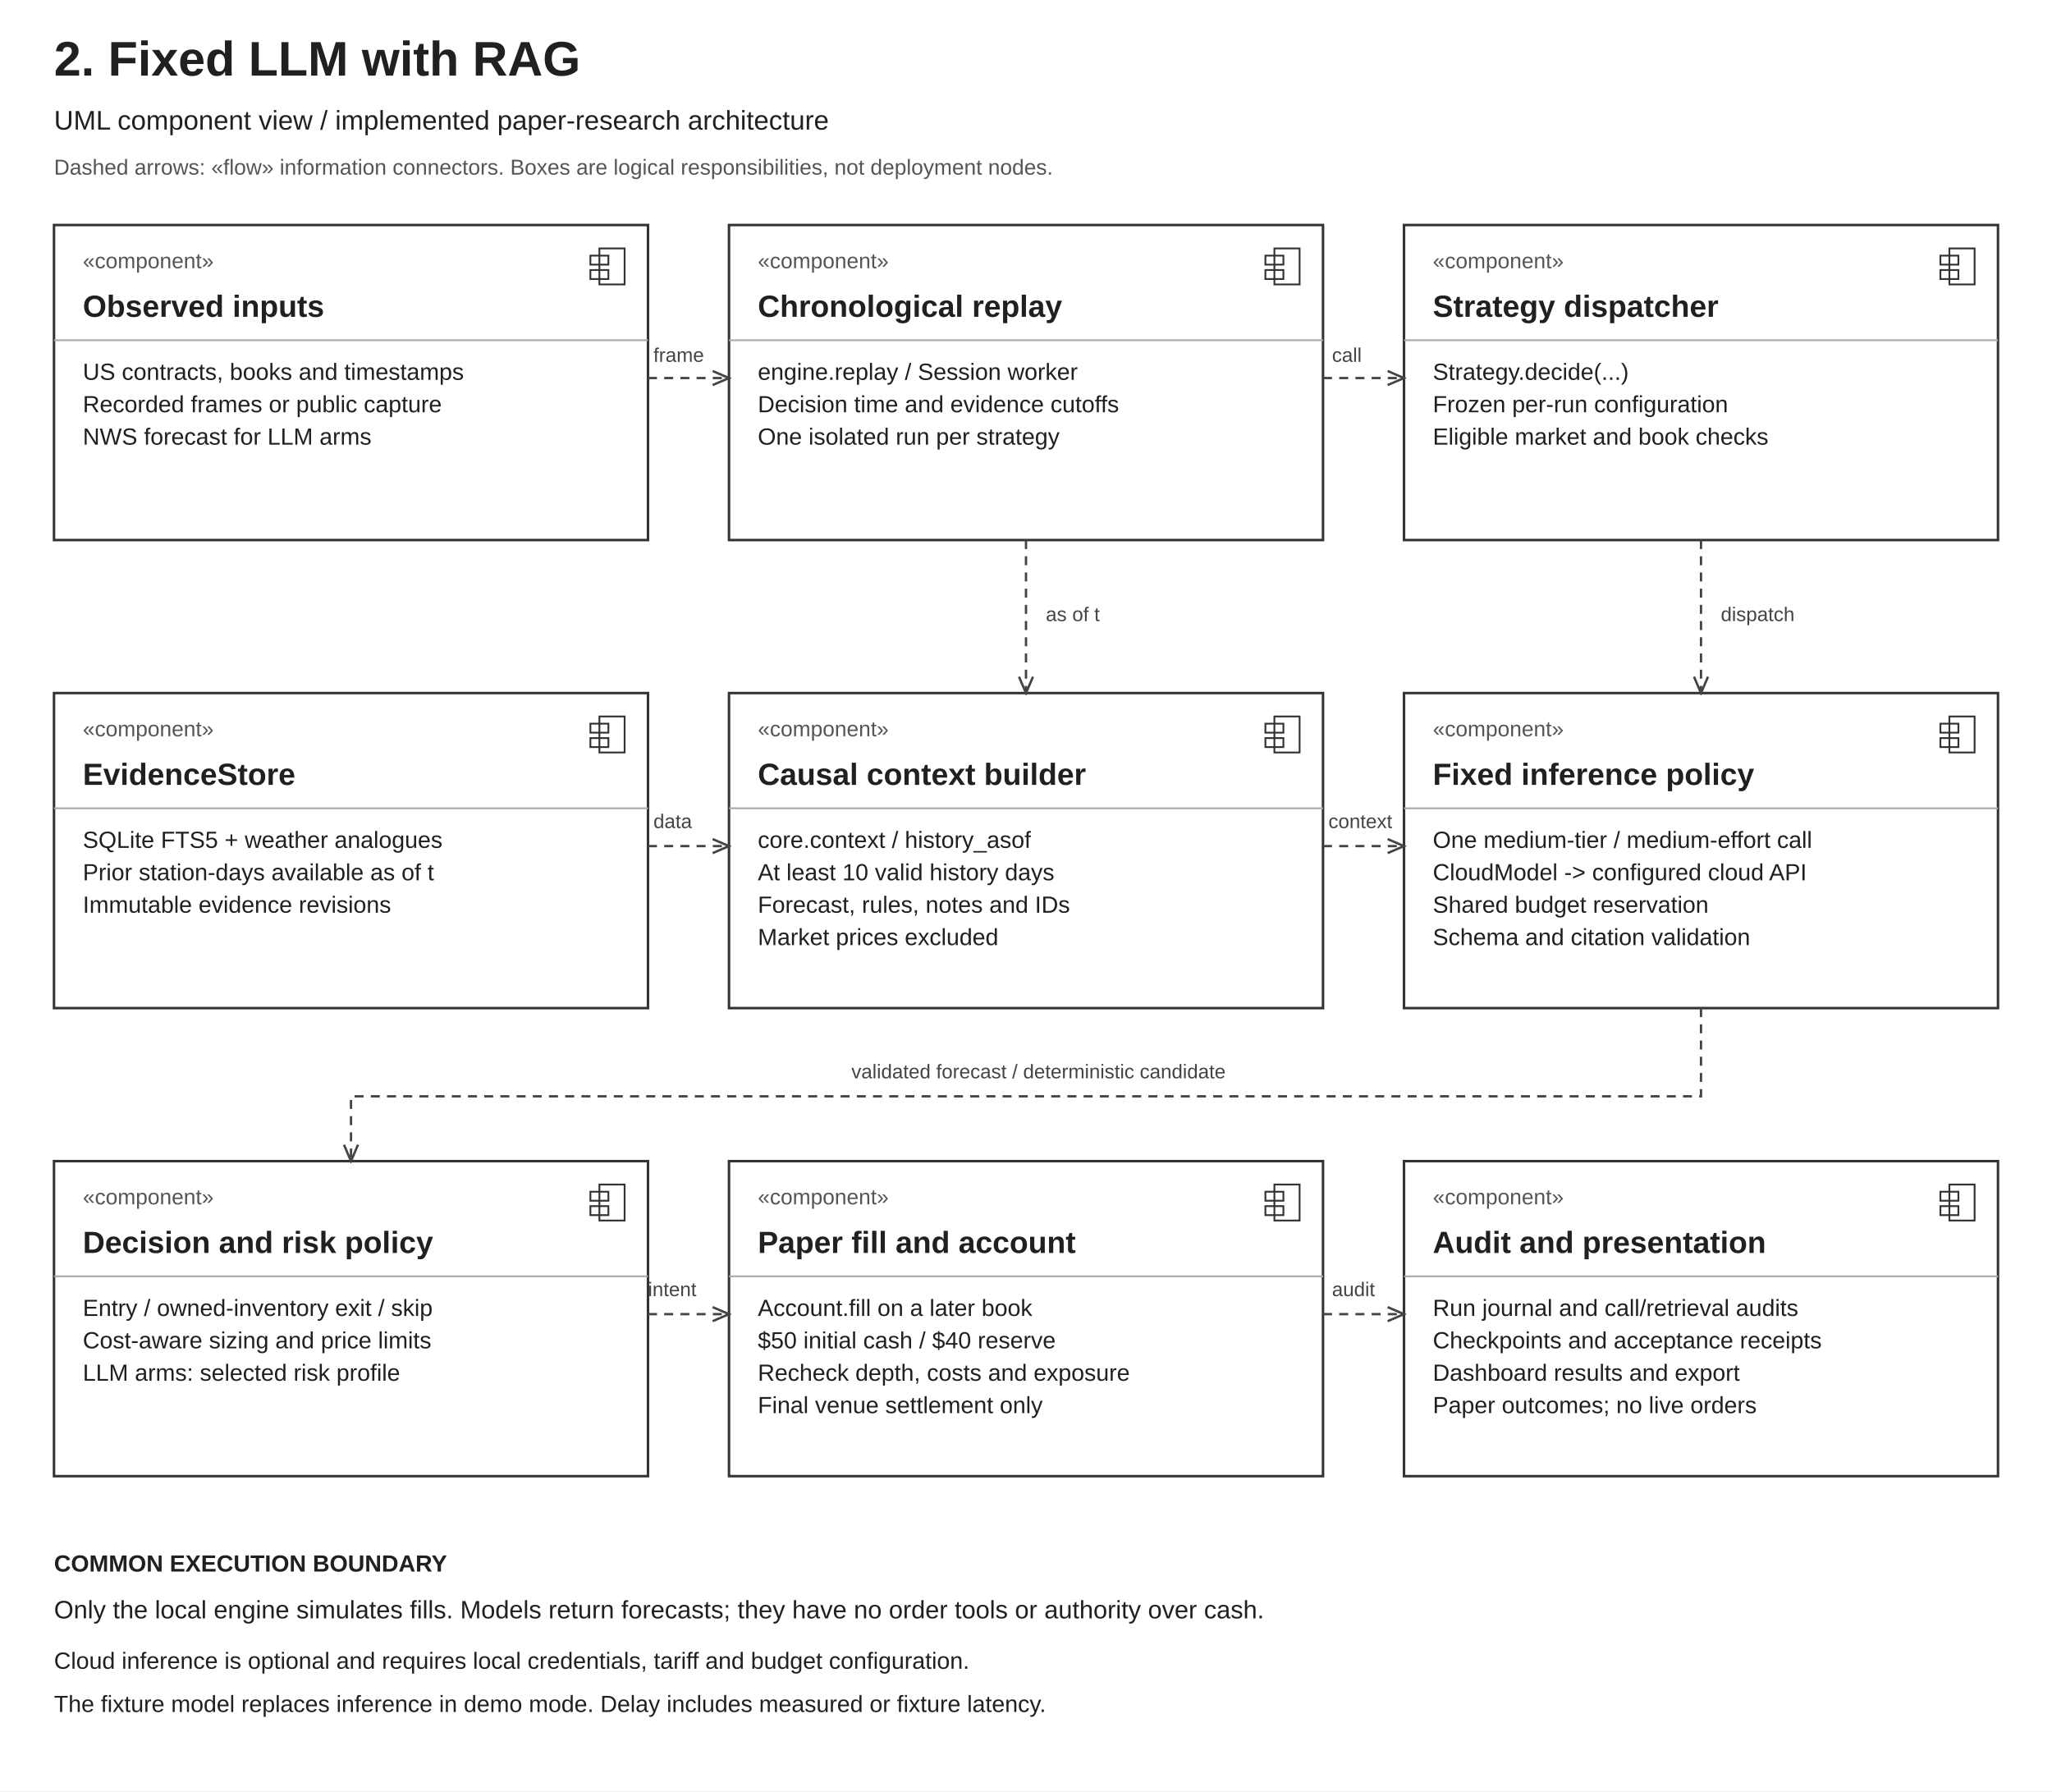
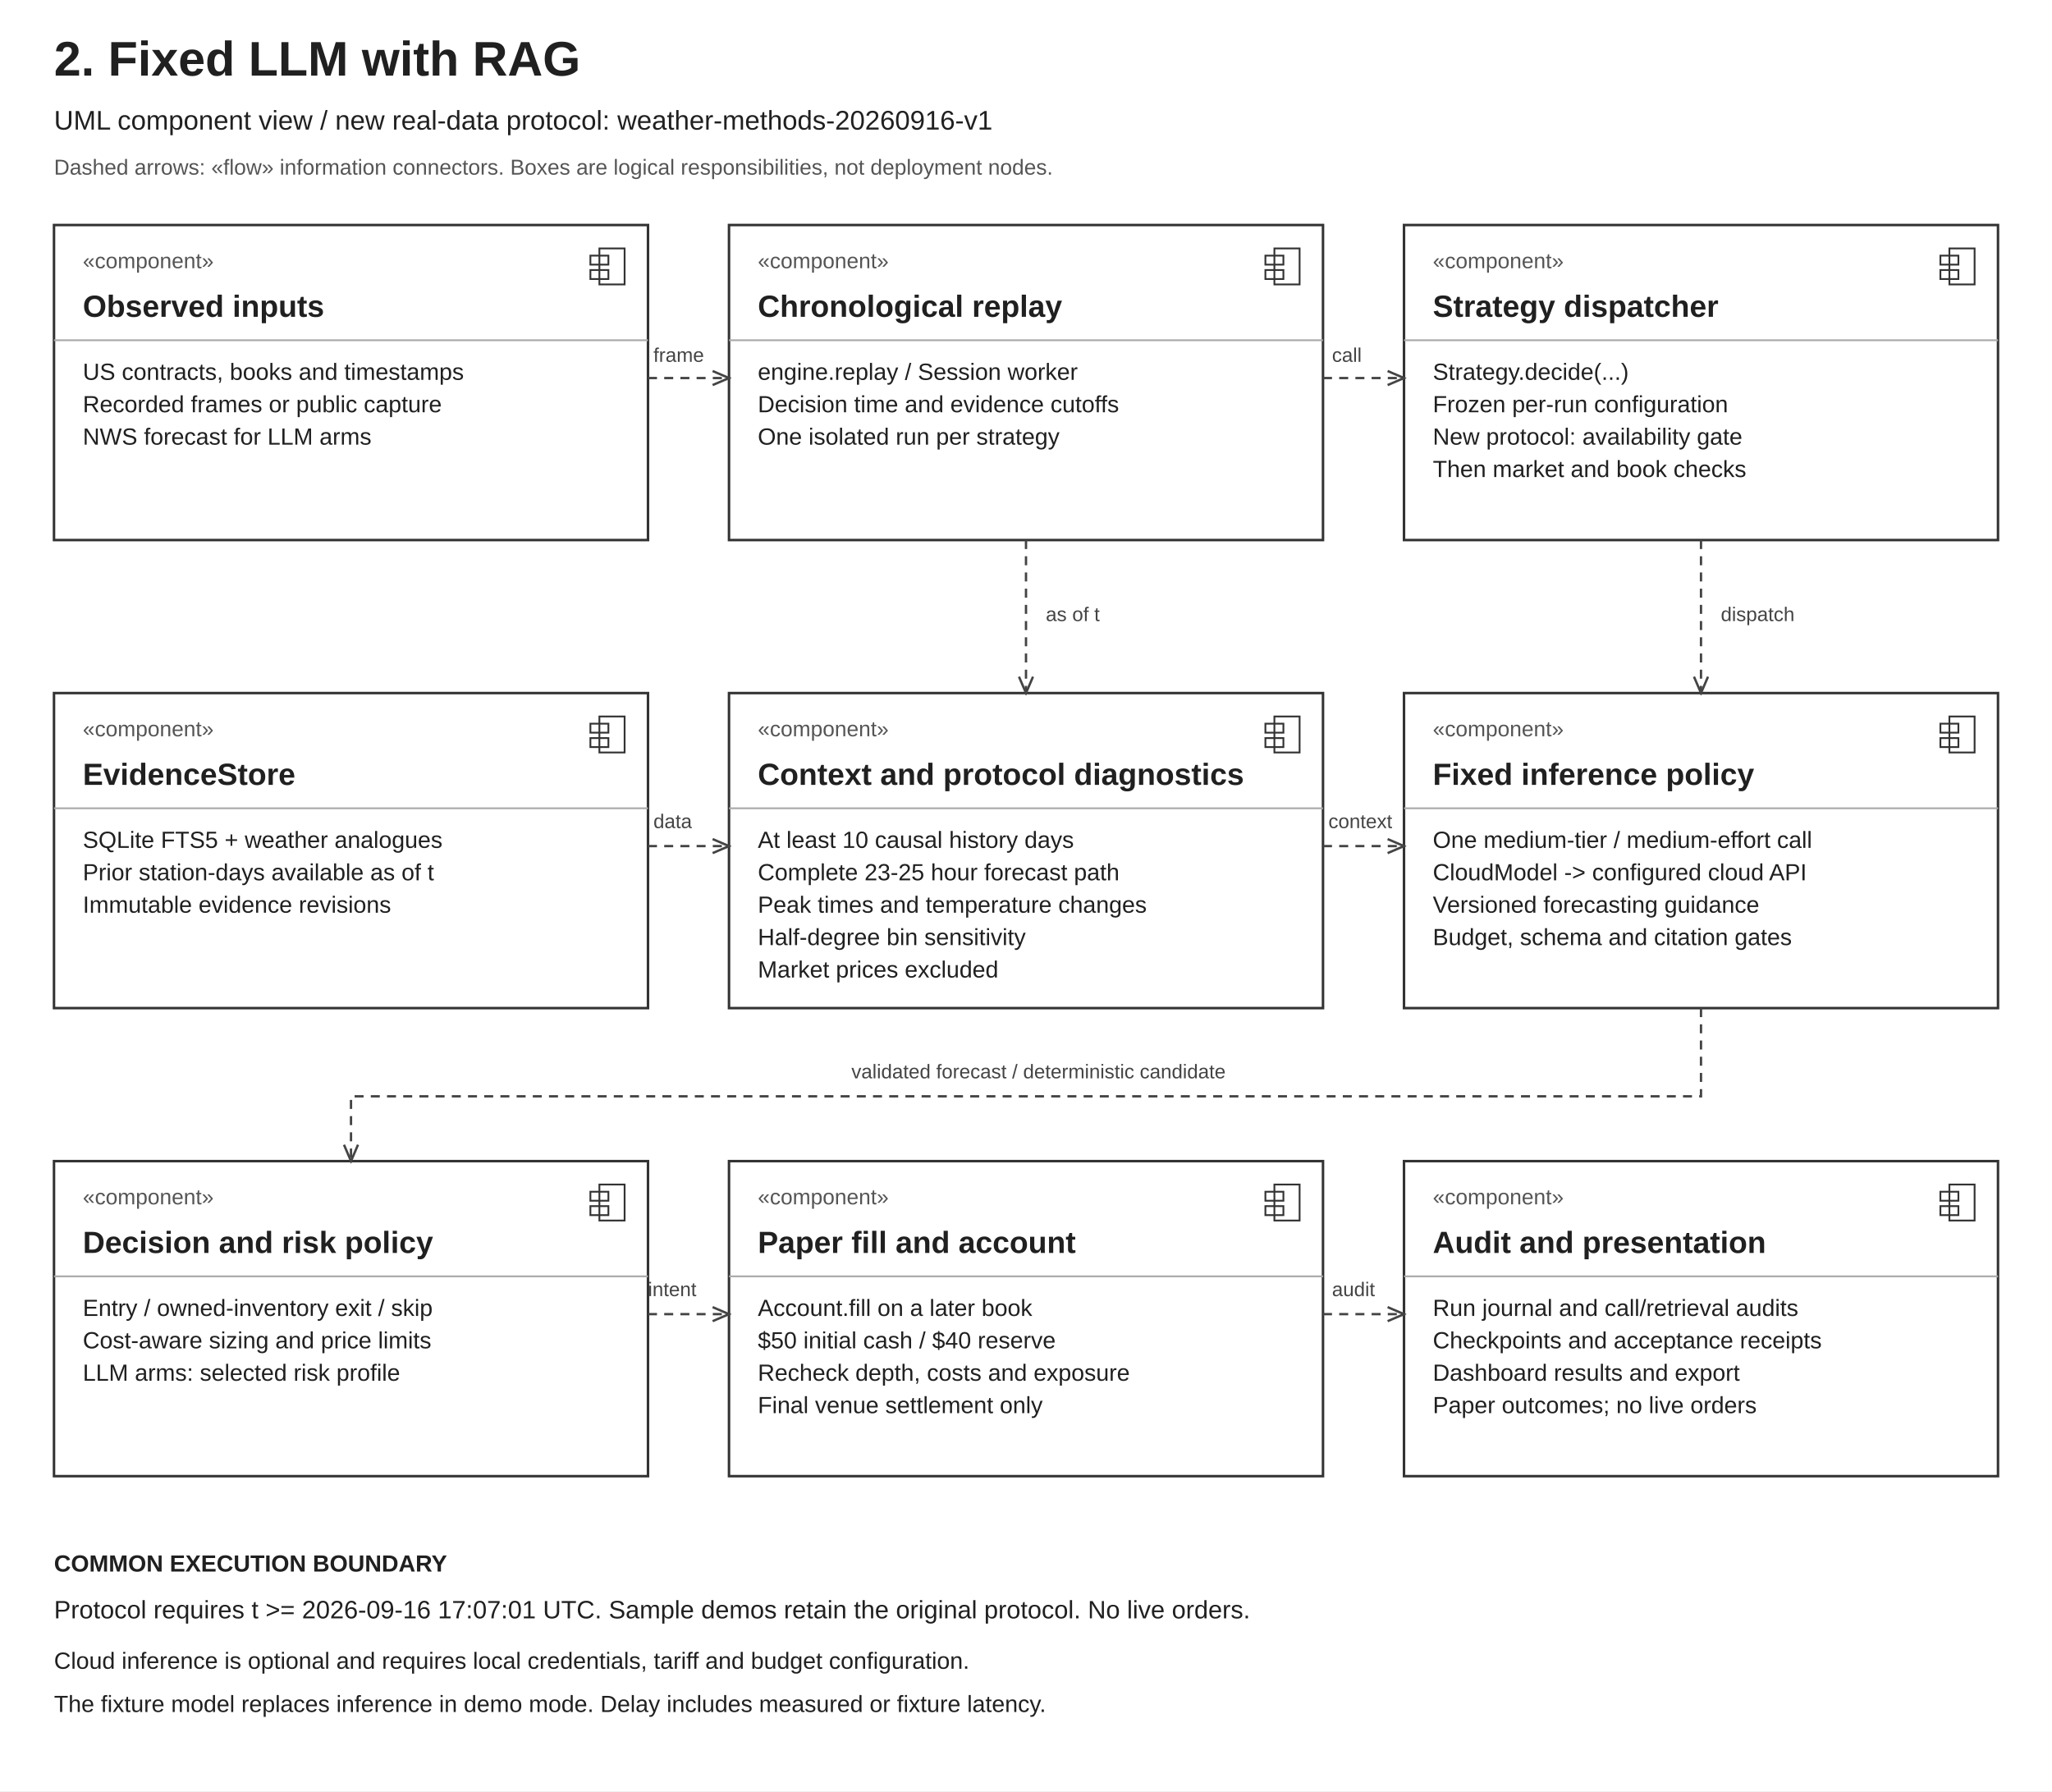
<svg xmlns="http://www.w3.org/2000/svg" width="1140" height="995" viewBox="0 0 1140 995" role="img" aria-labelledby="title desc">
  <defs>
    <marker id="arrow" markerWidth="9" markerHeight="9" refX="8" refY="4" orient="auto">
      <path d="M1 1L8 4L1 7" fill="none" stroke="#444" />
    </marker>
  </defs>
  <rect width="1140" height="995" fill="#fff" />
  <g font-family="Arial, Helvetica, sans-serif">
    <text x="30" y="42" font-size="27" font-weight="bold" fill="#202020">2. Fixed LLM with RAG</text>
-     <text x="30" y="72" font-size="15" font-weight="normal" fill="#202020">UML component view  /  implemented paper-research architecture</text>
+     <text x="30" y="72" font-size="15" font-weight="normal" fill="#202020">UML component view / new real-data protocol: weather-methods-20260916-v1</text>
    <text x="30" y="97" font-size="12" font-weight="normal" fill="#555">Dashed arrows: «flow» information connectors. Boxes are logical responsibilities, not deployment nodes.</text>
    <g>
      <rect x="30" y="125" width="330" height="175" fill="white" stroke="#333" stroke-width="1.4" />
      <text x="46" y="149" font-size="12" font-weight="normal" fill="#555">«component»</text>
      <text x="46" y="176" font-size="17" font-weight="bold" fill="#202020">Observed inputs</text>
      <path d="M333 138h14v20h-14z M328 142h10v5h-10z M328 150h10v5h-10z" fill="white" stroke="#333" />
      <path d="M30 189h330" stroke="#aaa" />
      <text x="46" y="211" font-size="13" font-weight="normal" fill="#202020">US contracts, books and timestamps</text>
      <text x="46" y="229" font-size="13" font-weight="normal" fill="#202020">Recorded frames or public capture</text>
      <text x="46" y="247" font-size="13" font-weight="normal" fill="#202020">NWS forecast for LLM arms</text>
    </g>
    <g>
      <rect x="405" y="125" width="330" height="175" fill="white" stroke="#333" stroke-width="1.4" />
      <text x="421" y="149" font-size="12" font-weight="normal" fill="#555">«component»</text>
      <text x="421" y="176" font-size="17" font-weight="bold" fill="#202020">Chronological replay</text>
      <path d="M708 138h14v20h-14z M703 142h10v5h-10z M703 150h10v5h-10z" fill="white" stroke="#333" />
      <path d="M405 189h330" stroke="#aaa" />
      <text x="421" y="211" font-size="13" font-weight="normal" fill="#202020">engine.replay / Session worker</text>
      <text x="421" y="229" font-size="13" font-weight="normal" fill="#202020">Decision time and evidence cutoffs</text>
      <text x="421" y="247" font-size="13" font-weight="normal" fill="#202020">One isolated run per strategy</text>
    </g>
    <g>
      <rect x="780" y="125" width="330" height="175" fill="white" stroke="#333" stroke-width="1.4" />
      <text x="796" y="149" font-size="12" font-weight="normal" fill="#555">«component»</text>
      <text x="796" y="176" font-size="17" font-weight="bold" fill="#202020">Strategy dispatcher</text>
      <path d="M1083 138h14v20h-14z M1078 142h10v5h-10z M1078 150h10v5h-10z" fill="white" stroke="#333" />
      <path d="M780 189h330" stroke="#aaa" />
      <text x="796" y="211" font-size="13" font-weight="normal" fill="#202020">Strategy.decide(...)</text>
      <text x="796" y="229" font-size="13" font-weight="normal" fill="#202020">Frozen per-run configuration</text>
-       <text x="796" y="247" font-size="13" font-weight="normal" fill="#202020">Eligible market and book checks</text>
+       <text x="796" y="247" font-size="13" font-weight="normal" fill="#202020">New protocol: availability gate</text>
+       <text x="796" y="265" font-size="13" font-weight="normal" fill="#202020">Then market and book checks</text>
    </g>
    <g>
      <rect x="30" y="385" width="330" height="175" fill="white" stroke="#333" stroke-width="1.4" />
      <text x="46" y="409" font-size="12" font-weight="normal" fill="#555">«component»</text>
      <text x="46" y="436" font-size="17" font-weight="bold" fill="#202020">EvidenceStore</text>
      <path d="M333 398h14v20h-14z M328 402h10v5h-10z M328 410h10v5h-10z" fill="white" stroke="#333" />
      <path d="M30 449h330" stroke="#aaa" />
      <text x="46" y="471" font-size="13" font-weight="normal" fill="#202020">SQLite FTS5 + weather analogues</text>
      <text x="46" y="489" font-size="13" font-weight="normal" fill="#202020">Prior station-days available as of t</text>
      <text x="46" y="507" font-size="13" font-weight="normal" fill="#202020">Immutable evidence revisions</text>
    </g>
    <g>
      <rect x="405" y="385" width="330" height="175" fill="white" stroke="#333" stroke-width="1.4" />
      <text x="421" y="409" font-size="12" font-weight="normal" fill="#555">«component»</text>
-       <text x="421" y="436" font-size="17" font-weight="bold" fill="#202020">Causal context builder</text>
+       <text x="421" y="436" font-size="17" font-weight="bold" fill="#202020">Context and protocol diagnostics</text>
      <path d="M708 398h14v20h-14z M703 402h10v5h-10z M703 410h10v5h-10z" fill="white" stroke="#333" />
      <path d="M405 449h330" stroke="#aaa" />
-       <text x="421" y="471" font-size="13" font-weight="normal" fill="#202020">core.context / history_asof</text>
-       <text x="421" y="489" font-size="13" font-weight="normal" fill="#202020">At least 10 valid history days</text>
-       <text x="421" y="507" font-size="13" font-weight="normal" fill="#202020">Forecast, rules, notes and IDs</text>
-       <text x="421" y="525" font-size="13" font-weight="normal" fill="#202020">Market prices excluded</text>
+       <text x="421" y="471" font-size="13" font-weight="normal" fill="#202020">At least 10 causal history days</text>
+       <text x="421" y="489" font-size="13" font-weight="normal" fill="#202020">Complete 23-25 hour forecast path</text>
+       <text x="421" y="507" font-size="13" font-weight="normal" fill="#202020">Peak times and temperature changes</text>
+       <text x="421" y="525" font-size="13" font-weight="normal" fill="#202020">Half-degree bin sensitivity</text>
+       <text x="421" y="543" font-size="13" font-weight="normal" fill="#202020">Market prices excluded</text>
    </g>
    <g>
      <rect x="780" y="385" width="330" height="175" fill="white" stroke="#333" stroke-width="1.4" />
      <text x="796" y="409" font-size="12" font-weight="normal" fill="#555">«component»</text>
      <text x="796" y="436" font-size="17" font-weight="bold" fill="#202020">Fixed inference policy</text>
      <path d="M1083 398h14v20h-14z M1078 402h10v5h-10z M1078 410h10v5h-10z" fill="white" stroke="#333" />
      <path d="M780 449h330" stroke="#aaa" />
      <text x="796" y="471" font-size="13" font-weight="normal" fill="#202020">One medium-tier / medium-effort call</text>
      <text x="796" y="489" font-size="13" font-weight="normal" fill="#202020">CloudModel -&gt; configured cloud API</text>
-       <text x="796" y="507" font-size="13" font-weight="normal" fill="#202020">Shared budget reservation</text>
-       <text x="796" y="525" font-size="13" font-weight="normal" fill="#202020">Schema and citation validation</text>
+       <text x="796" y="507" font-size="13" font-weight="normal" fill="#202020">Versioned forecasting guidance</text>
+       <text x="796" y="525" font-size="13" font-weight="normal" fill="#202020">Budget, schema and citation gates</text>
    </g>
    <g>
      <rect x="30" y="645" width="330" height="175" fill="white" stroke="#333" stroke-width="1.4" />
      <text x="46" y="669" font-size="12" font-weight="normal" fill="#555">«component»</text>
      <text x="46" y="696" font-size="17" font-weight="bold" fill="#202020">Decision and risk policy</text>
      <path d="M333 658h14v20h-14z M328 662h10v5h-10z M328 670h10v5h-10z" fill="white" stroke="#333" />
      <path d="M30 709h330" stroke="#aaa" />
      <text x="46" y="731" font-size="13" font-weight="normal" fill="#202020">Entry / owned-inventory exit / skip</text>
      <text x="46" y="749" font-size="13" font-weight="normal" fill="#202020">Cost-aware sizing and price limits</text>
      <text x="46" y="767" font-size="13" font-weight="normal" fill="#202020">LLM arms: selected risk profile</text>
    </g>
    <g>
      <rect x="405" y="645" width="330" height="175" fill="white" stroke="#333" stroke-width="1.4" />
      <text x="421" y="669" font-size="12" font-weight="normal" fill="#555">«component»</text>
      <text x="421" y="696" font-size="17" font-weight="bold" fill="#202020">Paper fill and account</text>
      <path d="M708 658h14v20h-14z M703 662h10v5h-10z M703 670h10v5h-10z" fill="white" stroke="#333" />
      <path d="M405 709h330" stroke="#aaa" />
      <text x="421" y="731" font-size="13" font-weight="normal" fill="#202020">Account.fill on a later book</text>
      <text x="421" y="749" font-size="13" font-weight="normal" fill="#202020">$50 initial cash / $40 reserve</text>
      <text x="421" y="767" font-size="13" font-weight="normal" fill="#202020">Recheck depth, costs and exposure</text>
      <text x="421" y="785" font-size="13" font-weight="normal" fill="#202020">Final venue settlement only</text>
    </g>
    <g>
      <rect x="780" y="645" width="330" height="175" fill="white" stroke="#333" stroke-width="1.4" />
      <text x="796" y="669" font-size="12" font-weight="normal" fill="#555">«component»</text>
      <text x="796" y="696" font-size="17" font-weight="bold" fill="#202020">Audit and presentation</text>
      <path d="M1083 658h14v20h-14z M1078 662h10v5h-10z M1078 670h10v5h-10z" fill="white" stroke="#333" />
      <path d="M780 709h330" stroke="#aaa" />
      <text x="796" y="731" font-size="13" font-weight="normal" fill="#202020">Run journal and call/retrieval audits</text>
      <text x="796" y="749" font-size="13" font-weight="normal" fill="#202020">Checkpoints and acceptance receipts</text>
      <text x="796" y="767" font-size="13" font-weight="normal" fill="#202020">Dashboard results and export</text>
      <text x="796" y="785" font-size="13" font-weight="normal" fill="#202020">Paper outcomes; no live orders</text>
    </g>
    <path d="M360 210H405" fill="none" stroke="#444" stroke-width="1.3" stroke-dasharray="5 4" marker-end="url(#arrow)" />
    <text x="363" y="201" font-size="11" font-weight="normal" fill="#444">frame</text>
    <path d="M735 210H780" fill="none" stroke="#444" stroke-width="1.3" stroke-dasharray="5 4" marker-end="url(#arrow)" />
    <text x="740" y="201" font-size="11" font-weight="normal" fill="#444">call</text>
    <path d="M945 300V385" fill="none" stroke="#444" stroke-width="1.3" stroke-dasharray="5 4" marker-end="url(#arrow)" />
    <text x="956" y="345" font-size="11" font-weight="normal" fill="#444">dispatch</text>
    <path d="M570 300V385" fill="none" stroke="#444" stroke-width="1.3" stroke-dasharray="5 4" marker-end="url(#arrow)" />
    <text x="581" y="345" font-size="11" font-weight="normal" fill="#444">as of t</text>
    <path d="M360 470H405" fill="none" stroke="#444" stroke-width="1.3" stroke-dasharray="5 4" marker-end="url(#arrow)" />
    <text x="363" y="460" font-size="11" font-weight="normal" fill="#444">data</text>
    <path d="M735 470H780" fill="none" stroke="#444" stroke-width="1.3" stroke-dasharray="5 4" marker-end="url(#arrow)" />
    <text x="738" y="460" font-size="11" font-weight="normal" fill="#444">context</text>
    <path d="M945 560V609H195V645" fill="none" stroke="#444" stroke-width="1.3" stroke-dasharray="5 4" marker-end="url(#arrow)" />
    <text x="473" y="599" font-size="11" font-weight="normal" fill="#444">validated forecast / deterministic candidate</text>
    <path d="M360 730H405" fill="none" stroke="#444" stroke-width="1.3" stroke-dasharray="5 4" marker-end="url(#arrow)" />
    <text x="360" y="720" font-size="11" font-weight="normal" fill="#444">intent</text>
    <path d="M735 730H780" fill="none" stroke="#444" stroke-width="1.3" stroke-dasharray="5 4" marker-end="url(#arrow)" />
    <text x="740" y="720" font-size="11" font-weight="normal" fill="#444">audit</text>
    <text x="30" y="873" font-size="13" font-weight="bold" fill="#202020">COMMON EXECUTION BOUNDARY</text>
-     <text x="30" y="899" font-size="14" font-weight="normal" fill="#202020">Only the local engine simulates fills. Models return forecasts; they have no order tools or authority over cash.</text>
+     <text x="30" y="899" font-size="14" font-weight="normal" fill="#202020">Protocol requires t &gt;= 2026-09-16 17:07:01 UTC. Sample demos retain the original protocol. No live orders.</text>
    <text x="30" y="927" font-size="13" font-weight="normal" fill="#202020">Cloud inference is optional and requires local credentials, tariff and budget configuration.</text>
    <text x="30" y="951" font-size="13" font-weight="normal" fill="#202020">The fixture model replaces inference in demo mode. Delay includes measured or fixture latency.</text>
  </g>
</svg>
